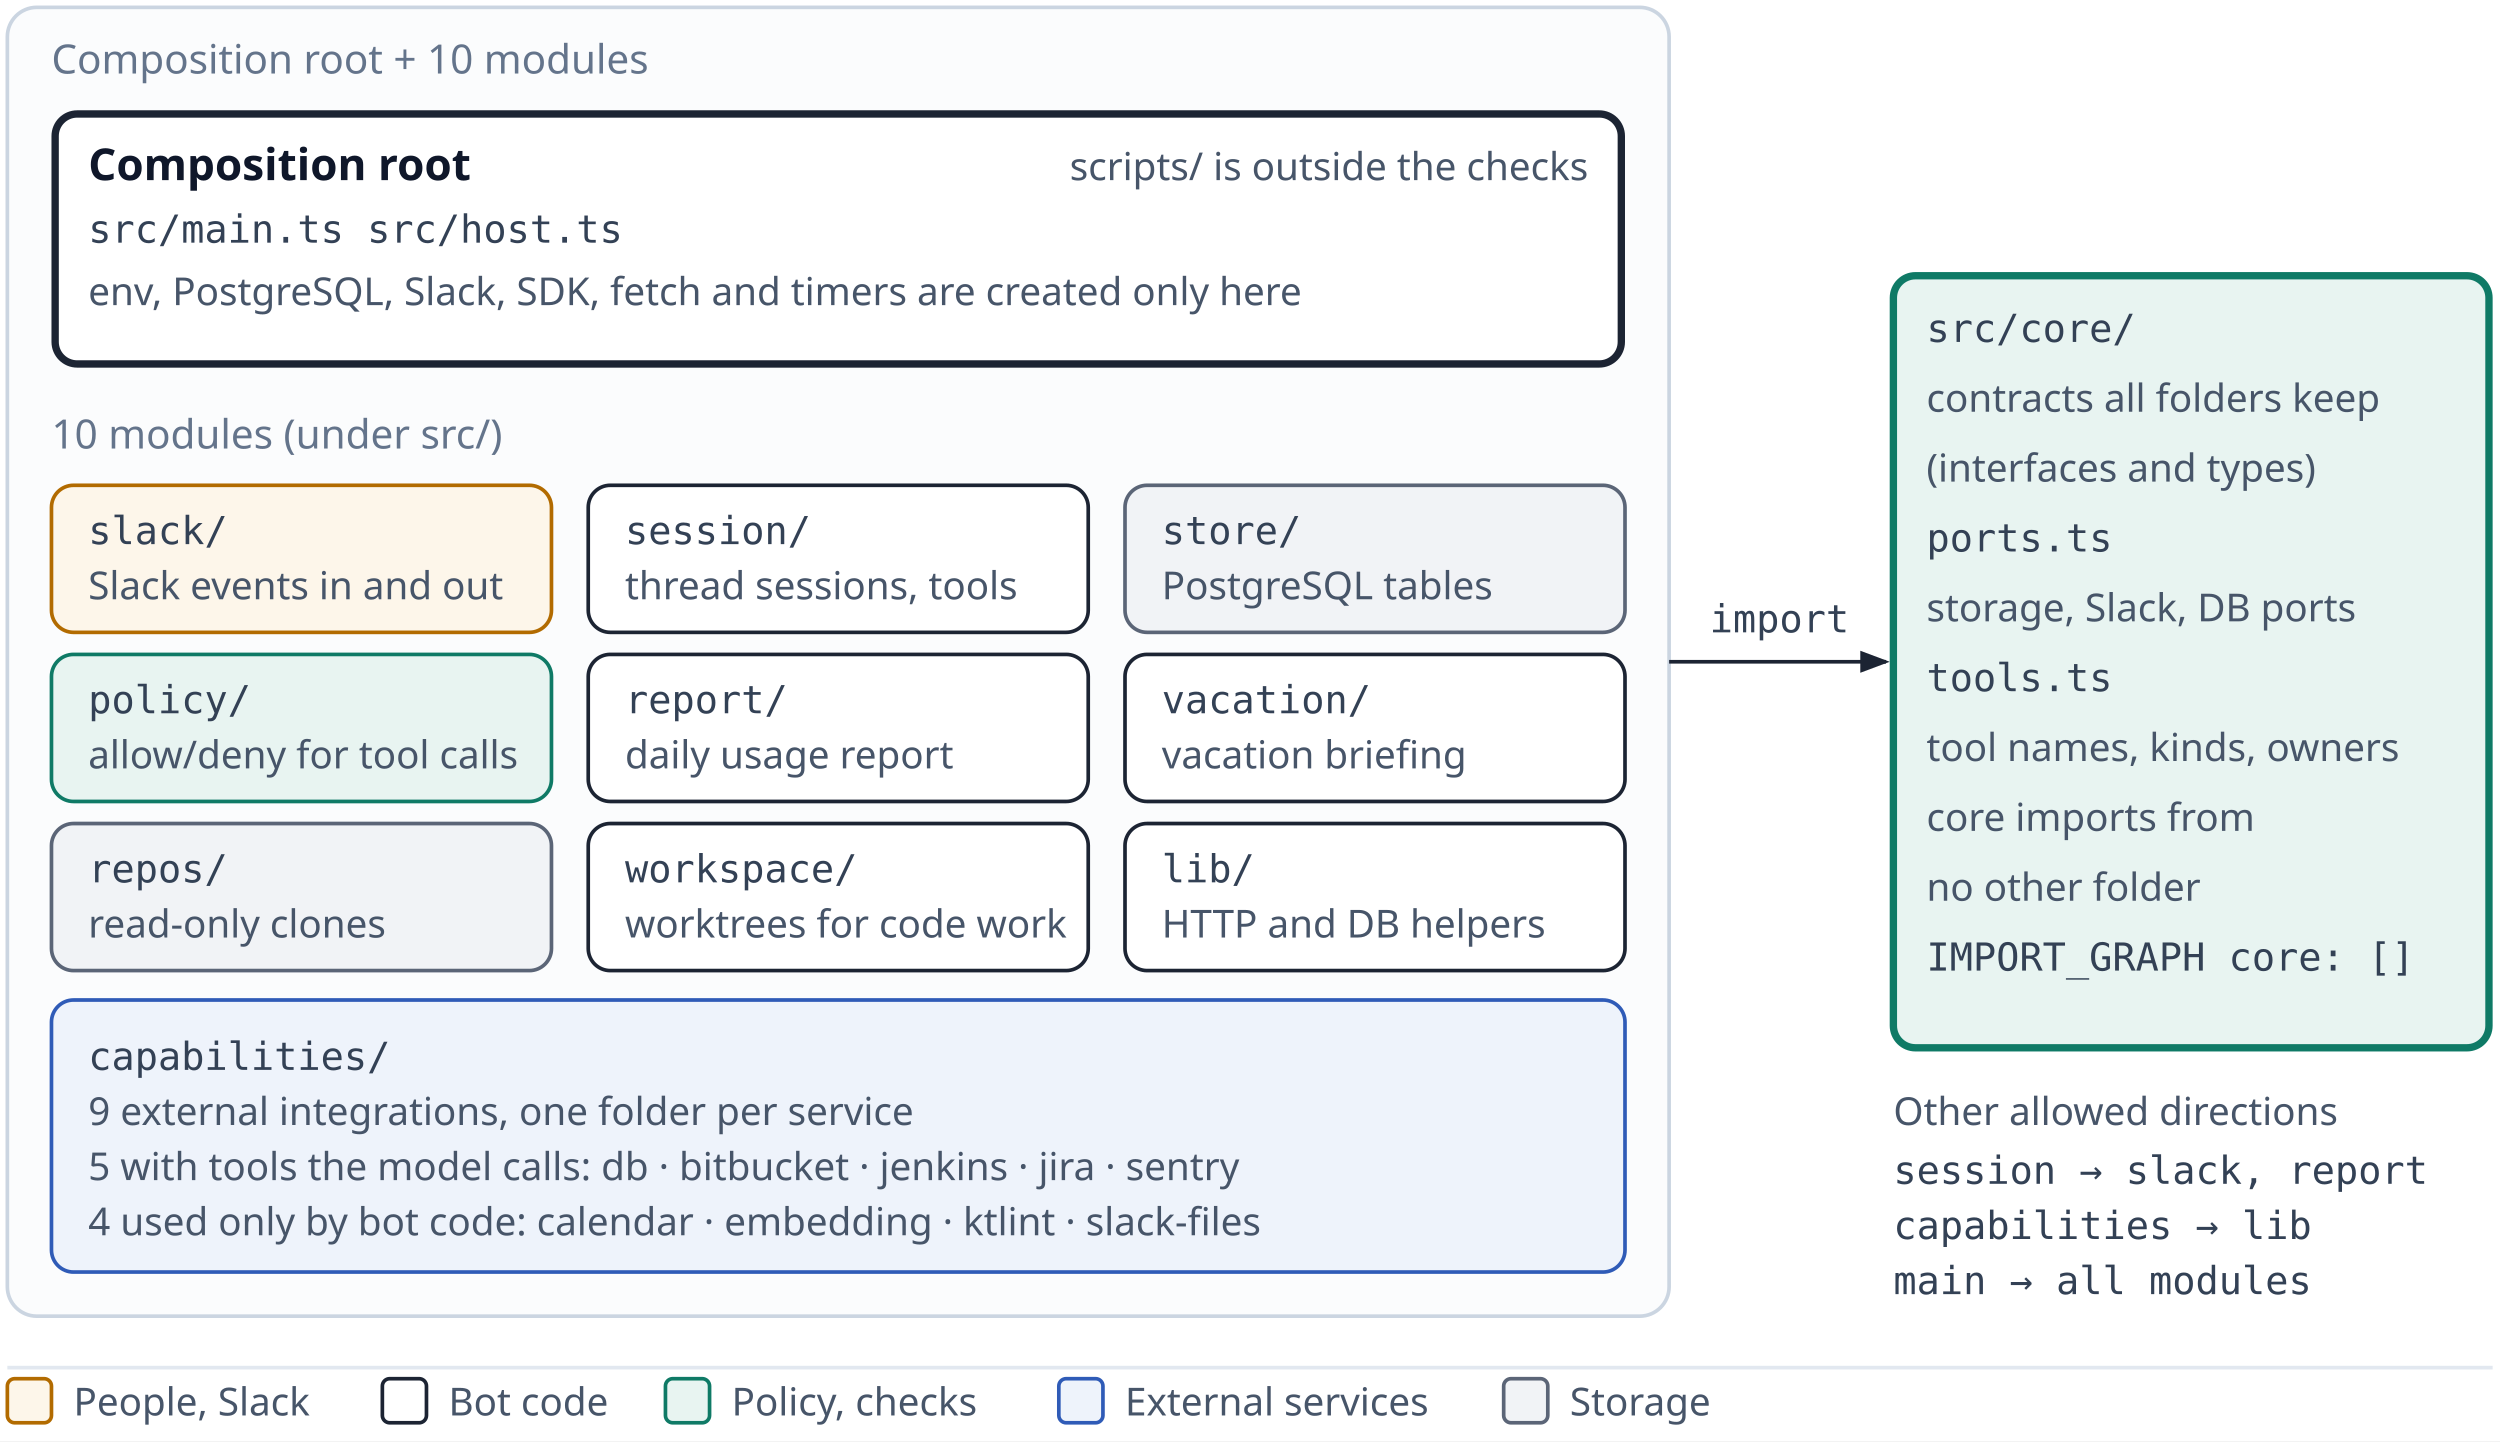
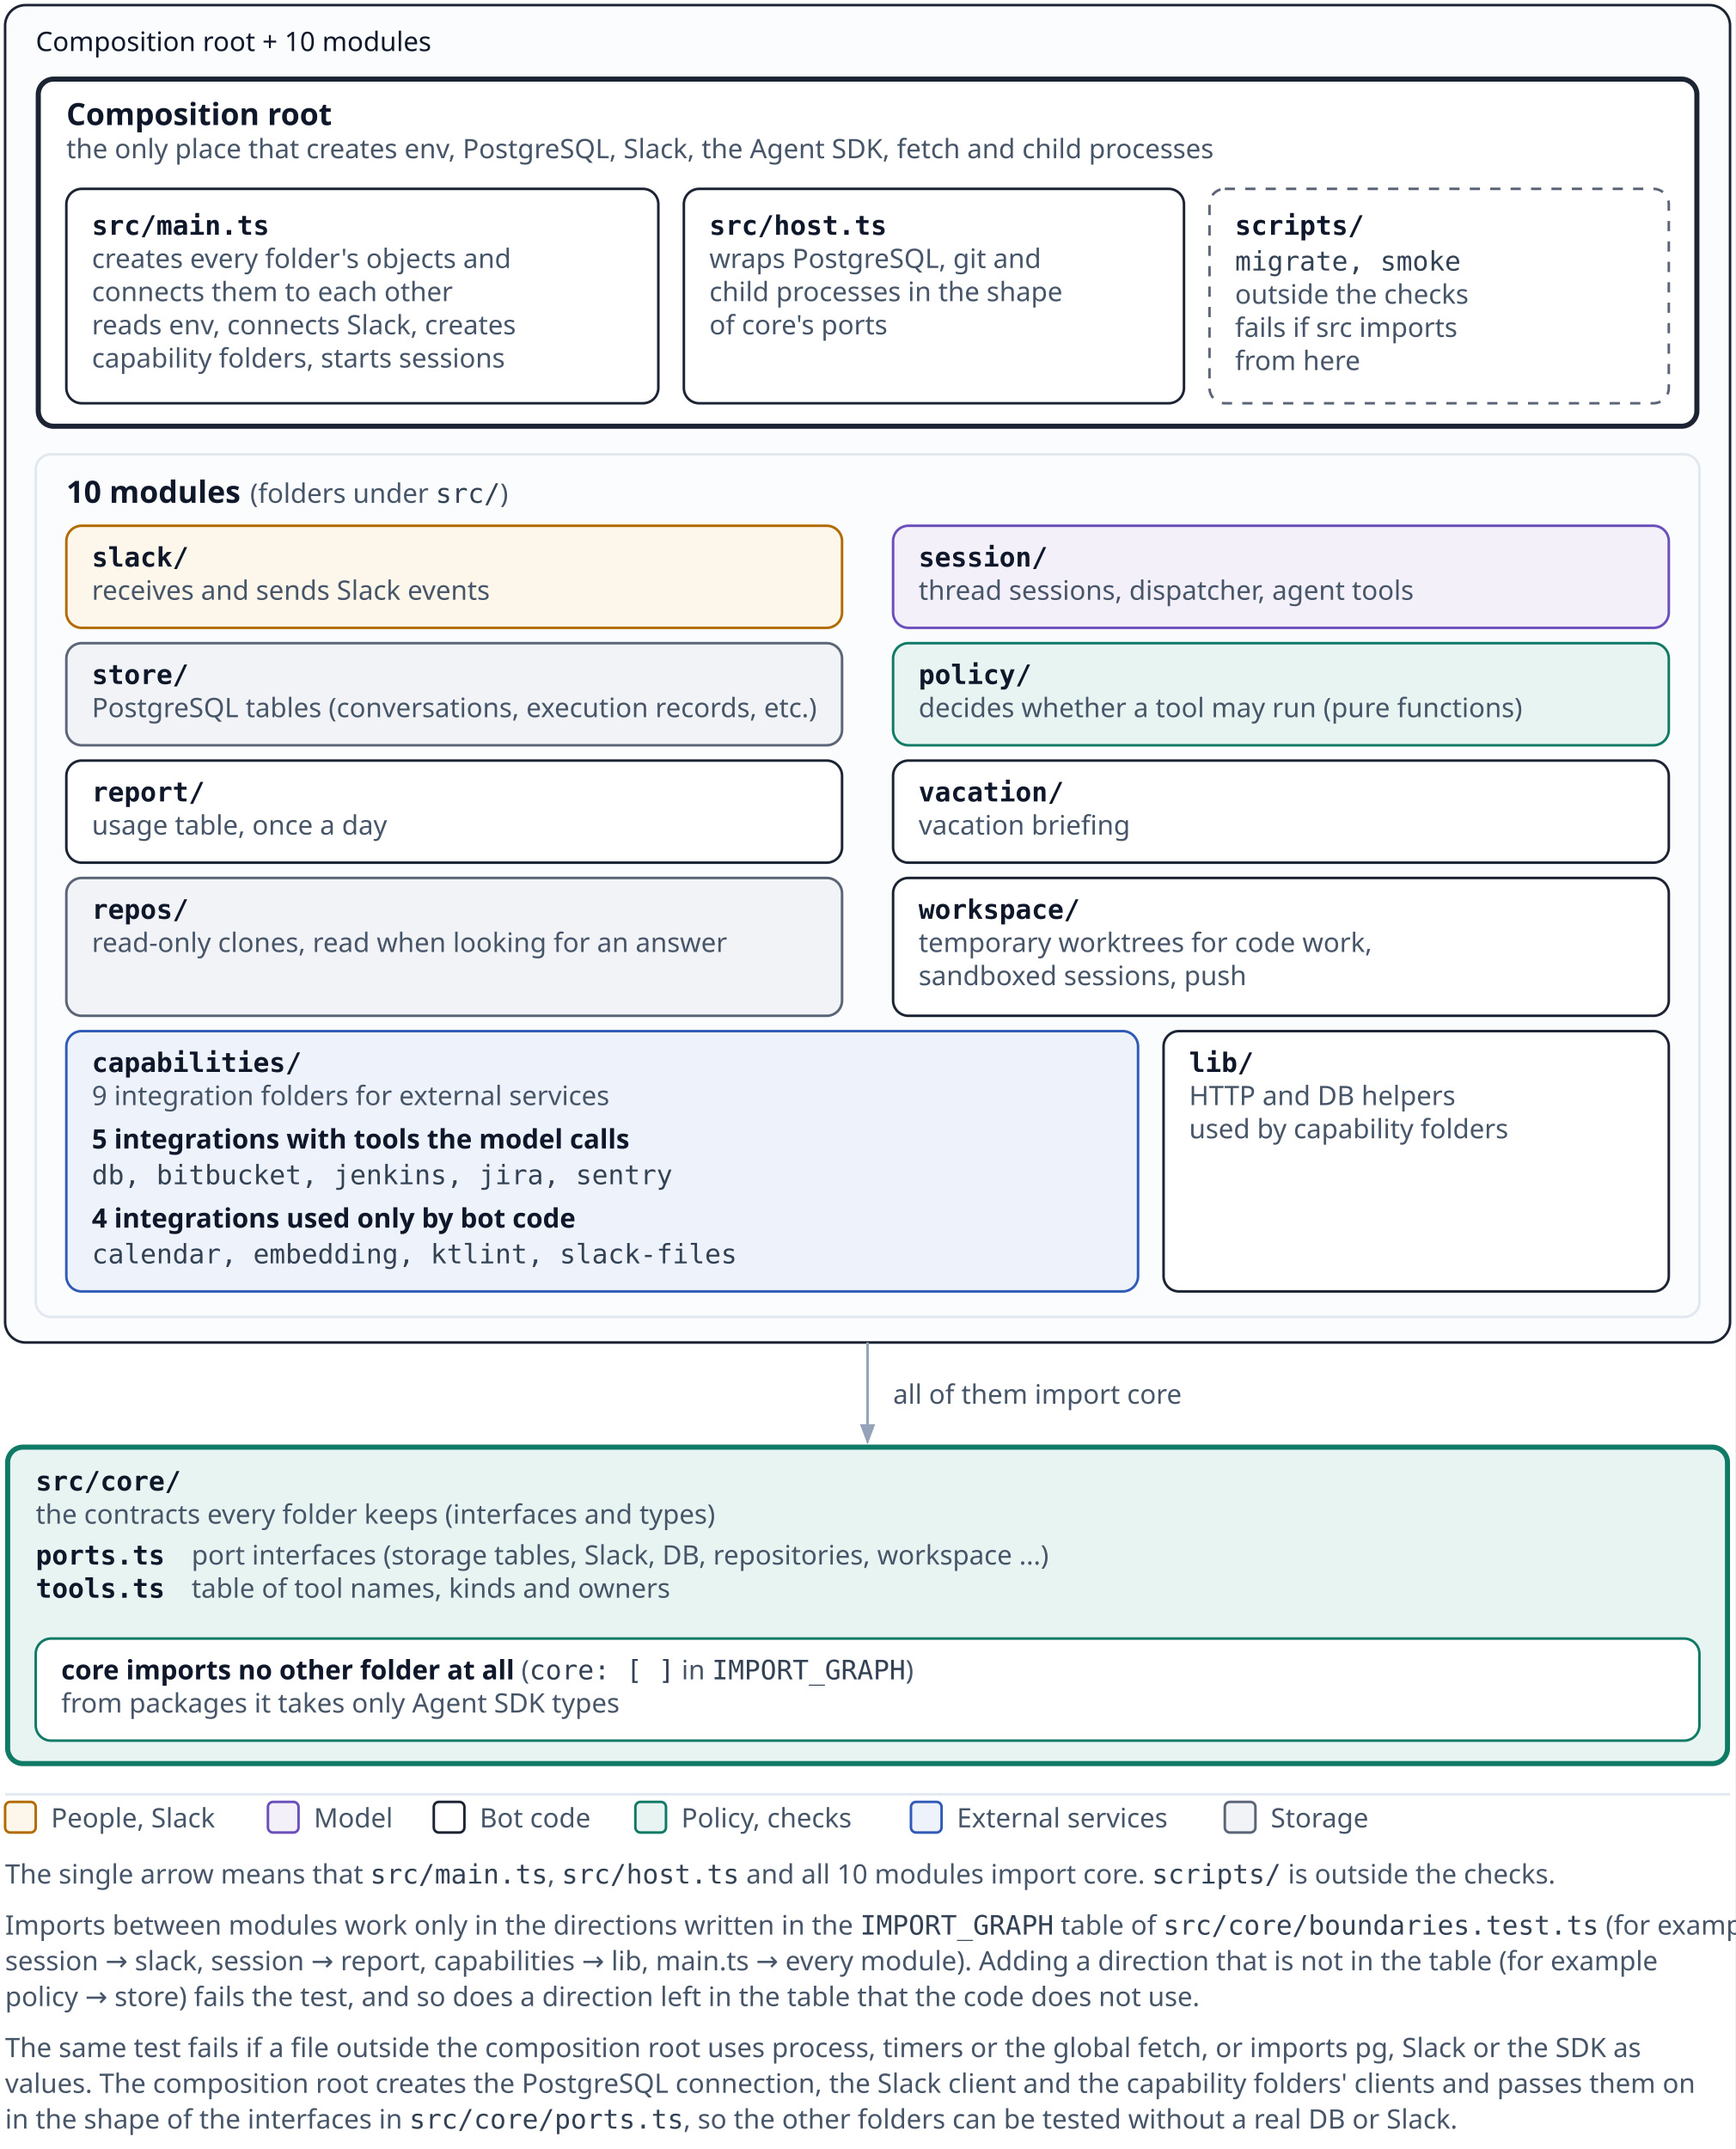
- <svg xmlns="http://www.w3.org/2000/svg" id="fig-ag-package" viewBox="-2 -2 680 392" width="1360" height="784" role="img" aria-labelledby="fig-ag-package-title fig-ag-package-desc">
+ <svg xmlns="http://www.w3.org/2000/svg" id="fig-ag-package" viewBox="-2 -2 680 842" width="1360" height="1684" role="img" aria-labelledby="fig-ag-package-title fig-ag-package-desc">
  <defs>
+     <marker id="fig-ag-package-ah-human" markerWidth="8" markerHeight="6" refX="7" refY="3" orient="auto">
+       <polygon points="0 0, 8 3, 0 6" fill="#b26b00" />
+     </marker>
+     <marker id="fig-ag-package-ah-model" markerWidth="8" markerHeight="6" refX="7" refY="3" orient="auto">
+       <polygon points="0 0, 8 3, 0 6" fill="#6b4fbb" />
+     </marker>
    <marker id="fig-ag-package-ah-bot" markerWidth="8" markerHeight="6" refX="7" refY="3" orient="auto">
      <polygon points="0 0, 8 3, 0 6" fill="#1c2433" />
+     </marker>
+     <marker id="fig-ag-package-ah-policy" markerWidth="8" markerHeight="6" refX="7" refY="3" orient="auto">
+       <polygon points="0 0, 8 3, 0 6" fill="#0f7a66" />
+     </marker>
+     <marker id="fig-ag-package-ah-ext" markerWidth="8" markerHeight="6" refX="7" refY="3" orient="auto">
+       <polygon points="0 0, 8 3, 0 6" fill="#2f5bb7" />
+     </marker>
+     <marker id="fig-ag-package-ah-store" markerWidth="8" markerHeight="6" refX="7" refY="3" orient="auto">
+       <polygon points="0 0, 8 3, 0 6" fill="#5b6577" />
+     </marker>
+     <marker id="fig-ag-package-ah-deny" markerWidth="8" markerHeight="6" refX="7" refY="3" orient="auto">
+       <polygon points="0 0, 8 3, 0 6" fill="#b23a32" />
+     </marker>
+     <marker id="fig-ag-package-ah-allow" markerWidth="8" markerHeight="6" refX="7" refY="3" orient="auto">
+       <polygon points="0 0, 8 3, 0 6" fill="#2e7d4f" />
+     </marker>
+     <marker id="fig-ag-package-ah-grey" markerWidth="8" markerHeight="6" refX="7" refY="3" orient="auto">
+       <polygon points="0 0, 8 3, 0 6" fill="#94a3b8" />
    </marker>
  </defs>
  <style>#fig-ag-package text{font-family:'Pretendard','Noto Emoji GT',sans-serif}
#fig-ag-package .hd{font-size:12px;font-weight:700;fill:#0f172a}
#fig-ag-package .hs{font-size:11px;font-weight:500;fill:#64748b}
#fig-ag-package .nm{font-size:12px;font-weight:600;fill:#0f172a}
#fig-ag-package .sb{font-size:11px;font-weight:400;fill:#475569}
#fig-ag-package .ss{font-size:10.5px;font-weight:400;fill:#475569}
- #fig-ag-package .mn{font-family:"SF Mono",ui-monospace,Menlo,monospace;font-size:10.5px;font-weight:400;fill:#334155}
+ #fig-ag-package .mn{font-family:'SF Mono',ui-monospace,Menlo,monospace;font-size:10.5px;font-weight:400;fill:#334155}
#fig-ag-package .lb{font-size:10.5px;font-weight:500;fill:#475569}
- #fig-ag-package .lg{font-size:10.5px;font-weight:500;fill:#475569}
- #fig-ag-package .vl{font-size:11px;font-weight:600;fill:#334155}</style>
-   <rect x="-2" y="-2" width="680" height="392" fill="#ffffff" />
-   <rect x="0" y="0" width="452" height="356" rx="8" fill="#fbfcfd" stroke="#cbd5e1" stroke-width="1" />
-   <path d="M452,178 L511,178" fill="none" stroke="#1c2433" stroke-width="1" marker-end="url(#fig-ag-package-ah-bot)" />
-   <rect x="460" y="159" width="44" height="14" fill="#ffffff" />
-   <text class="mn" x="482" y="170" text-anchor="middle">import</text>
-   <line x1="0" y1="370" x2="676" y2="370" stroke="#e2e8f0" stroke-width="1" />
-   <text class="hs" x="12" y="18">Composition root + 10 modules</text>
-   <rect x="13" y="29" width="426" height="68" rx="6" fill="#ffffff" stroke="#1c2433" stroke-width="2" />
-   <text class="nm" x="22" y="47" fill="#0f172a">Composition root</text>
-   <text class="mn" x="22" y="64">src/main.ts   src/host.ts</text>
-   <text class="ss" x="22" y="81">env, PostgreSQL, Slack, SDK, fetch and timers are created only here</text>
-   <text class="ss" x="430" y="47" text-anchor="end">scripts/ is outside the checks</text>
-   <text class="hs" x="12" y="120">10 modules (under src/)</text>
-   <rect x="12" y="130" width="136" height="40" rx="6" fill="#fdf6ea" stroke="#b26b00" stroke-width="1" />
-   <text class="mn" x="22" y="146" fill="#8a5300" font-weight="500">slack/</text>
-   <text class="ss" x="22" y="161">Slack events in and out</text>
-   <rect x="158" y="130" width="136" height="40" rx="6" fill="#ffffff" stroke="#1c2433" stroke-width="1" />
-   <text class="mn" x="168" y="146" fill="#0f172a" font-weight="500">session/</text>
-   <text class="ss" x="168" y="161">thread sessions, tools</text>
-   <rect x="304" y="130" width="136" height="40" rx="6" fill="#f1f3f6" stroke="#5b6577" stroke-width="1" />
-   <text class="mn" x="314" y="146" fill="#3d4554" font-weight="500">store/</text>
-   <text class="ss" x="314" y="161">PostgreSQL tables</text>
-   <rect x="12" y="176" width="136" height="40" rx="6" fill="#e8f4f1" stroke="#0f7a66" stroke-width="1" />
-   <text class="mn" x="22" y="192" fill="#0b5e4f" font-weight="500">policy/</text>
-   <text class="ss" x="22" y="207">allow/deny for tool calls</text>
-   <rect x="158" y="176" width="136" height="40" rx="6" fill="#ffffff" stroke="#1c2433" stroke-width="1" />
-   <text class="mn" x="168" y="192" fill="#0f172a" font-weight="500">report/</text>
-   <text class="ss" x="168" y="207">daily usage report</text>
-   <rect x="304" y="176" width="136" height="40" rx="6" fill="#ffffff" stroke="#1c2433" stroke-width="1" />
-   <text class="mn" x="314" y="192" fill="#0f172a" font-weight="500">vacation/</text>
-   <text class="ss" x="314" y="207">vacation briefing</text>
-   <rect x="12" y="222" width="136" height="40" rx="6" fill="#f1f3f6" stroke="#5b6577" stroke-width="1" />
-   <text class="mn" x="22" y="238" fill="#3d4554" font-weight="500">repos/</text>
-   <text class="ss" x="22" y="253">read-only clones</text>
-   <rect x="158" y="222" width="136" height="40" rx="6" fill="#ffffff" stroke="#1c2433" stroke-width="1" />
-   <text class="mn" x="168" y="238" fill="#0f172a" font-weight="500">workspace/</text>
-   <text class="ss" x="168" y="253">worktrees for code work</text>
-   <rect x="304" y="222" width="136" height="40" rx="6" fill="#ffffff" stroke="#1c2433" stroke-width="1" />
-   <text class="mn" x="314" y="238" fill="#0f172a" font-weight="500">lib/</text>
-   <text class="ss" x="314" y="253">HTTP and DB helpers</text>
-   <rect x="12" y="270" width="428" height="74" rx="6" fill="#eef3fb" stroke="#2f5bb7" stroke-width="1" />
-   <text class="mn" x="22" y="289" fill="#244a99" font-weight="500">capabilities/</text>
-   <text class="ss" x="22" y="304">9 external integrations, one folder per service</text>
-   <text class="ss" x="22" y="319">5 with tools the model calls:  db · bitbucket · jenkins · jira · sentry</text>
-   <text class="ss" x="22" y="334">4 used only by bot code:  calendar · embedding · ktlint · slack-files</text>
-   <rect x="513" y="73" width="162" height="210" rx="6" fill="#e8f4f1" stroke="#0f7a66" stroke-width="2" />
-   <text class="mn" x="522" y="91" fill="#0b5e4f" font-weight="500">src/core/</text>
-   <text class="ss" x="522" y="110">contracts all folders keep</text>
-   <text class="ss" x="522" y="129">(interfaces and types)</text>
-   <text class="mn" x="522" y="148">ports.ts</text>
-   <text class="ss" x="522" y="167">storage, Slack, DB ports</text>
-   <text class="mn" x="522" y="186">tools.ts</text>
-   <text class="ss" x="522" y="205">tool names, kinds, owners</text>
-   <text class="ss" x="522" y="224">core imports from</text>
-   <text class="ss" x="522" y="243">no other folder</text>
-   <text class="mn" x="522" y="262">IMPORT_GRAPH  core: []</text>
-   <text class="lb" x="513" y="304" fill="#0f172a">Other allowed directions</text>
-   <text class="mn" x="513" y="320">session → slack, report</text>
-   <text class="mn" x="513" y="335">capabilities → lib</text>
-   <text class="mn" x="513" y="350">main → all modules</text>
-   <rect x="0" y="373" width="12" height="12" rx="2" fill="#fdf6ea" stroke="#b26b00" stroke-width="1" />
-   <text class="lg" x="18" y="383">People, Slack</text>
-   <rect x="102" y="373" width="12" height="12" rx="2" fill="#ffffff" stroke="#1c2433" stroke-width="1" />
-   <text class="lg" x="120" y="383">Bot code</text>
-   <rect x="179" y="373" width="12" height="12" rx="2" fill="#e8f4f1" stroke="#0f7a66" stroke-width="1" />
-   <text class="lg" x="197" y="383">Policy, checks</text>
-   <rect x="286" y="373" width="12" height="12" rx="2" fill="#eef3fb" stroke="#2f5bb7" stroke-width="1" />
-   <text class="lg" x="304" y="383">External services</text>
-   <rect x="407" y="373" width="12" height="12" rx="2" fill="#f1f3f6" stroke="#5b6577" stroke-width="1" />
-   <text class="lg" x="425" y="383">Storage</text>
+ #fig-ag-package .lg{font-size:10.5px;font-weight:500;fill:#475569}</style>
+   <rect x="-2" y="-2" width="680" height="842" fill="#ffffff" />
+   <rect x="0" y="0" width="676" height="524" rx="8" fill="#fbfcfd" stroke="#1c2433" stroke-width="1" />
+   <path d="M338,524 L338,563" fill="none" stroke="#94a3b8" stroke-width="1" marker-end="url(#fig-ag-package-ah-grey)" />
+   <line x1="0" y1="701" x2="676" y2="701" stroke="#e2e8f0" stroke-width="1" />
+   <text class="lb" x="12" y="18" style="fill:#0f172a">Composition root + 10 modules</text>
+   <rect x="13" y="29" width="650" height="136" rx="6" fill="#ffffff" stroke="#1c2433" stroke-width="2" />
+   <text class="nm" x="24" y="47">Composition root</text>
+   <text class="ss" x="24" y="60">the only place that creates env, PostgreSQL, Slack, the Agent SDK, fetch and child processes</text>
+   <rect x="24" y="72" width="232" height="84" rx="6" fill="#ffffff" stroke="#1c2433" stroke-width="1" />
+   <text class="mn" x="34" y="90">
+     <tspan font-weight="600" fill="#0f172a">src/main.ts</tspan>
+   </text>
+   <text class="ss" x="34" y="103">creates every folder's objects and</text>
+   <text class="ss" x="34" y="116">connects them to each other</text>
+   <text class="ss" x="34" y="129">reads env, connects Slack, creates</text>
+   <text class="ss" x="34" y="142">capability folders, starts sessions</text>
+   <rect x="266" y="72" width="196" height="84" rx="6" fill="#ffffff" stroke="#1c2433" stroke-width="1" />
+   <text class="mn" x="276" y="90">
+     <tspan font-weight="600" fill="#0f172a">src/host.ts</tspan>
+   </text>
+   <text class="ss" x="276" y="103">wraps PostgreSQL, git and</text>
+   <text class="ss" x="276" y="116">child processes in the shape</text>
+   <text class="ss" x="276" y="129">of core's ports</text>
+   <rect x="472" y="72" width="180" height="84" rx="6" fill="#ffffff" stroke="#5b6577" stroke-width="1" stroke-dasharray="4 4" />
+   <text class="mn" x="482" y="90">
+     <tspan font-weight="600" fill="#0f172a">scripts/</tspan>
+   </text>
+   <text class="mn" x="482" y="104">migrate, smoke</text>
+   <text class="ss" x="482" y="117">outside the checks</text>
+   <text class="ss" x="482" y="130">fails if src imports</text>
+   <text class="ss" x="482" y="143">from here</text>
+   <rect x="12" y="176" width="652" height="338" rx="6" fill="#fbfcfd" stroke="#e2e8f0" stroke-width="1" />
+   <text class="nm" x="24" y="195">10 modules</text>
+   <text class="ss" x="96" y="195">(folders under <tspan class="mn">src/</tspan>)</text>
+   <rect x="24" y="204" width="304" height="40" rx="6" fill="#fdf6ea" stroke="#b26b00" stroke-width="1" />
+   <text class="mn" x="34" y="220" style="fill:#8a5300">
+     <tspan font-weight="600" fill="#0f172a">slack/</tspan>
+   </text>
+   <text class="ss" x="34" y="233">receives and sends Slack events</text>
+   <rect x="348" y="204" width="304" height="40" rx="6" fill="#f3f0fa" stroke="#6b4fbb" stroke-width="1" />
+   <text class="mn" x="358" y="220" style="fill:#5a3fa6">
+     <tspan font-weight="600" fill="#0f172a">session/</tspan>
+   </text>
+   <text class="ss" x="358" y="233">thread sessions, dispatcher, agent tools</text>
+   <rect x="24" y="250" width="304" height="40" rx="6" fill="#f1f3f6" stroke="#5b6577" stroke-width="1" />
+   <text class="mn" x="34" y="266" style="fill:#3d4554">
+     <tspan font-weight="600" fill="#0f172a">store/</tspan>
+   </text>
+   <text class="ss" x="34" y="279">PostgreSQL tables (conversations, execution records, etc.)</text>
+   <rect x="348" y="250" width="304" height="40" rx="6" fill="#e8f4f1" stroke="#0f7a66" stroke-width="1" />
+   <text class="mn" x="358" y="266" style="fill:#0b5e4f">
+     <tspan font-weight="600" fill="#0f172a">policy/</tspan>
+   </text>
+   <text class="ss" x="358" y="279">decides whether a tool may run (pure functions)</text>
+   <rect x="24" y="296" width="304" height="40" rx="6" fill="#ffffff" stroke="#1c2433" stroke-width="1" />
+   <text class="mn" x="34" y="312" style="fill:#0f172a">
+     <tspan font-weight="600" fill="#0f172a">report/</tspan>
+   </text>
+   <text class="ss" x="34" y="325">usage table, once a day</text>
+   <rect x="348" y="296" width="304" height="40" rx="6" fill="#ffffff" stroke="#1c2433" stroke-width="1" />
+   <text class="mn" x="358" y="312" style="fill:#0f172a">
+     <tspan font-weight="600" fill="#0f172a">vacation/</tspan>
+   </text>
+   <text class="ss" x="358" y="325">vacation briefing</text>
+   <rect x="24" y="342" width="304" height="54" rx="6" fill="#f1f3f6" stroke="#5b6577" stroke-width="1" />
+   <text class="mn" x="34" y="358" style="fill:#3d4554">
+     <tspan font-weight="600" fill="#0f172a">repos/</tspan>
+   </text>
+   <text class="ss" x="34" y="371">read-only clones, read when looking for an answer</text>
+   <rect x="348" y="342" width="304" height="54" rx="6" fill="#ffffff" stroke="#1c2433" stroke-width="1" />
+   <text class="mn" x="358" y="358" style="fill:#0f172a">
+     <tspan font-weight="600" fill="#0f172a">workspace/</tspan>
+   </text>
+   <text class="ss" x="358" y="371">temporary worktrees for code work,</text>
+   <text class="ss" x="358" y="384">sandboxed sessions, push</text>
+   <rect x="24" y="402" width="420" height="102" rx="6" fill="#eef3fb" stroke="#2f5bb7" stroke-width="1" />
+   <text class="mn" x="34" y="418" style="fill:#244a99">
+     <tspan font-weight="600" fill="#0f172a">capabilities/</tspan>
+   </text>
+   <text class="ss" x="34" y="431">9 integration folders for external services</text>
+   <text class="lb" x="34" y="448">
+     <tspan font-weight="600" fill="#0f172a">5 integrations with tools the model calls</tspan>
+   </text>
+   <text class="mn" x="34" y="462">db, bitbucket, jenkins, jira, sentry</text>
+   <text class="lb" x="34" y="479">
+     <tspan font-weight="600" fill="#0f172a">4 integrations used only by bot code</tspan>
+   </text>
+   <text class="mn" x="34" y="493">calendar, embedding, ktlint, slack-files</text>
+   <rect x="454" y="402" width="198" height="102" rx="6" fill="#ffffff" stroke="#1c2433" stroke-width="1" />
+   <text class="mn" x="464" y="418">
+     <tspan font-weight="600" fill="#0f172a">lib/</tspan>
+   </text>
+   <text class="ss" x="464" y="431">HTTP and DB helpers</text>
+   <text class="ss" x="464" y="444">used by capability folders</text>
+   <text class="lb" x="348" y="548">all of them import core</text>
+   <rect x="1" y="565" width="674" height="124" rx="6" fill="#e8f4f1" stroke="#0f7a66" stroke-width="2" />
+   <text class="mn" x="12" y="582" style="fill:#0b5e4f">
+     <tspan font-weight="600" fill="#0f172a">src/core/</tspan>
+   </text>
+   <text class="ss" x="12" y="595">the contracts every folder keeps (interfaces and types)</text>
+   <text class="ss" x="12" y="611">
+     <tspan class="mn">
+       <tspan font-weight="600" fill="#0f172a">ports.ts</tspan>
+     </tspan> port interfaces (storage tables, Slack, DB, repositories, workspace ...)</text>
+   <text class="ss" x="12" y="624">
+     <tspan class="mn">
+       <tspan font-weight="600" fill="#0f172a">tools.ts</tspan>
+     </tspan> table of tool names, kinds and owners</text>
+   <rect x="12" y="640" width="652" height="40" rx="6" fill="#ffffff" stroke="#0f7a66" stroke-width="1" />
+   <text class="ss" x="22" y="656">
+     <tspan font-weight="600" fill="#0f172a">core imports no other folder at all</tspan> (<tspan class="mn">core: [ ]</tspan> in <tspan class="mn">IMPORT_GRAPH</tspan>)</text>
+   <text class="ss" x="22" y="669">from packages it takes only Agent SDK types</text>
+   <rect x="0" y="704" width="12" height="12" rx="2" fill="#fdf6ea" stroke="#b26b00" stroke-width="1" />
+   <text class="lg" x="18" y="714">People, Slack</text>
+   <rect x="103" y="704" width="12" height="12" rx="2" fill="#f3f0fa" stroke="#6b4fbb" stroke-width="1" />
+   <text class="lg" x="121" y="714">Model</text>
+   <rect x="168" y="704" width="12" height="12" rx="2" fill="#ffffff" stroke="#1c2433" stroke-width="1" />
+   <text class="lg" x="186" y="714">Bot code</text>
+   <rect x="247" y="704" width="12" height="12" rx="2" fill="#e8f4f1" stroke="#0f7a66" stroke-width="1" />
+   <text class="lg" x="265" y="714">Policy, checks</text>
+   <rect x="355" y="704" width="12" height="12" rx="2" fill="#eef3fb" stroke="#2f5bb7" stroke-width="1" />
+   <text class="lg" x="373" y="714">External services</text>
+   <rect x="478" y="704" width="12" height="12" rx="2" fill="#f1f3f6" stroke="#5b6577" stroke-width="1" />
+   <text class="lg" x="496" y="714">Storage</text>
+   <text class="ss" x="0" y="736">The single arrow means that <tspan class="mn">src/main.ts</tspan>, <tspan class="mn">src/host.ts</tspan> and all 10 modules import core. <tspan class="mn">scripts/</tspan> is outside the checks.</text>
+   <text class="ss" x="0" y="756">Imports between modules work only in the directions written in the <tspan class="mn">IMPORT_GRAPH</tspan> table of <tspan class="mn">src/core/boundaries.test.ts</tspan> (for example</text>
+   <text class="ss" x="0" y="770">session → slack, session → report, capabilities → lib, main.ts → every module). Adding a direction that is not in the table (for example</text>
+   <text class="ss" x="0" y="784">policy → store) fails the test, and so does a direction left in the table that the code does not use.</text>
+   <text class="ss" x="0" y="804">The same test fails if a file outside the composition root uses process, timers or the global fetch, or imports pg, Slack or the SDK as</text>
+   <text class="ss" x="0" y="818">values. The composition root creates the PostgreSQL connection, the Slack client and the capability folders' clients and passes them on</text>
+   <text class="ss" x="0" y="832">in the shape of the interfaces in <tspan class="mn">src/core/ports.ts</tspan>, so the other folders can be tested without a real DB or Slack.</text>
</svg>
